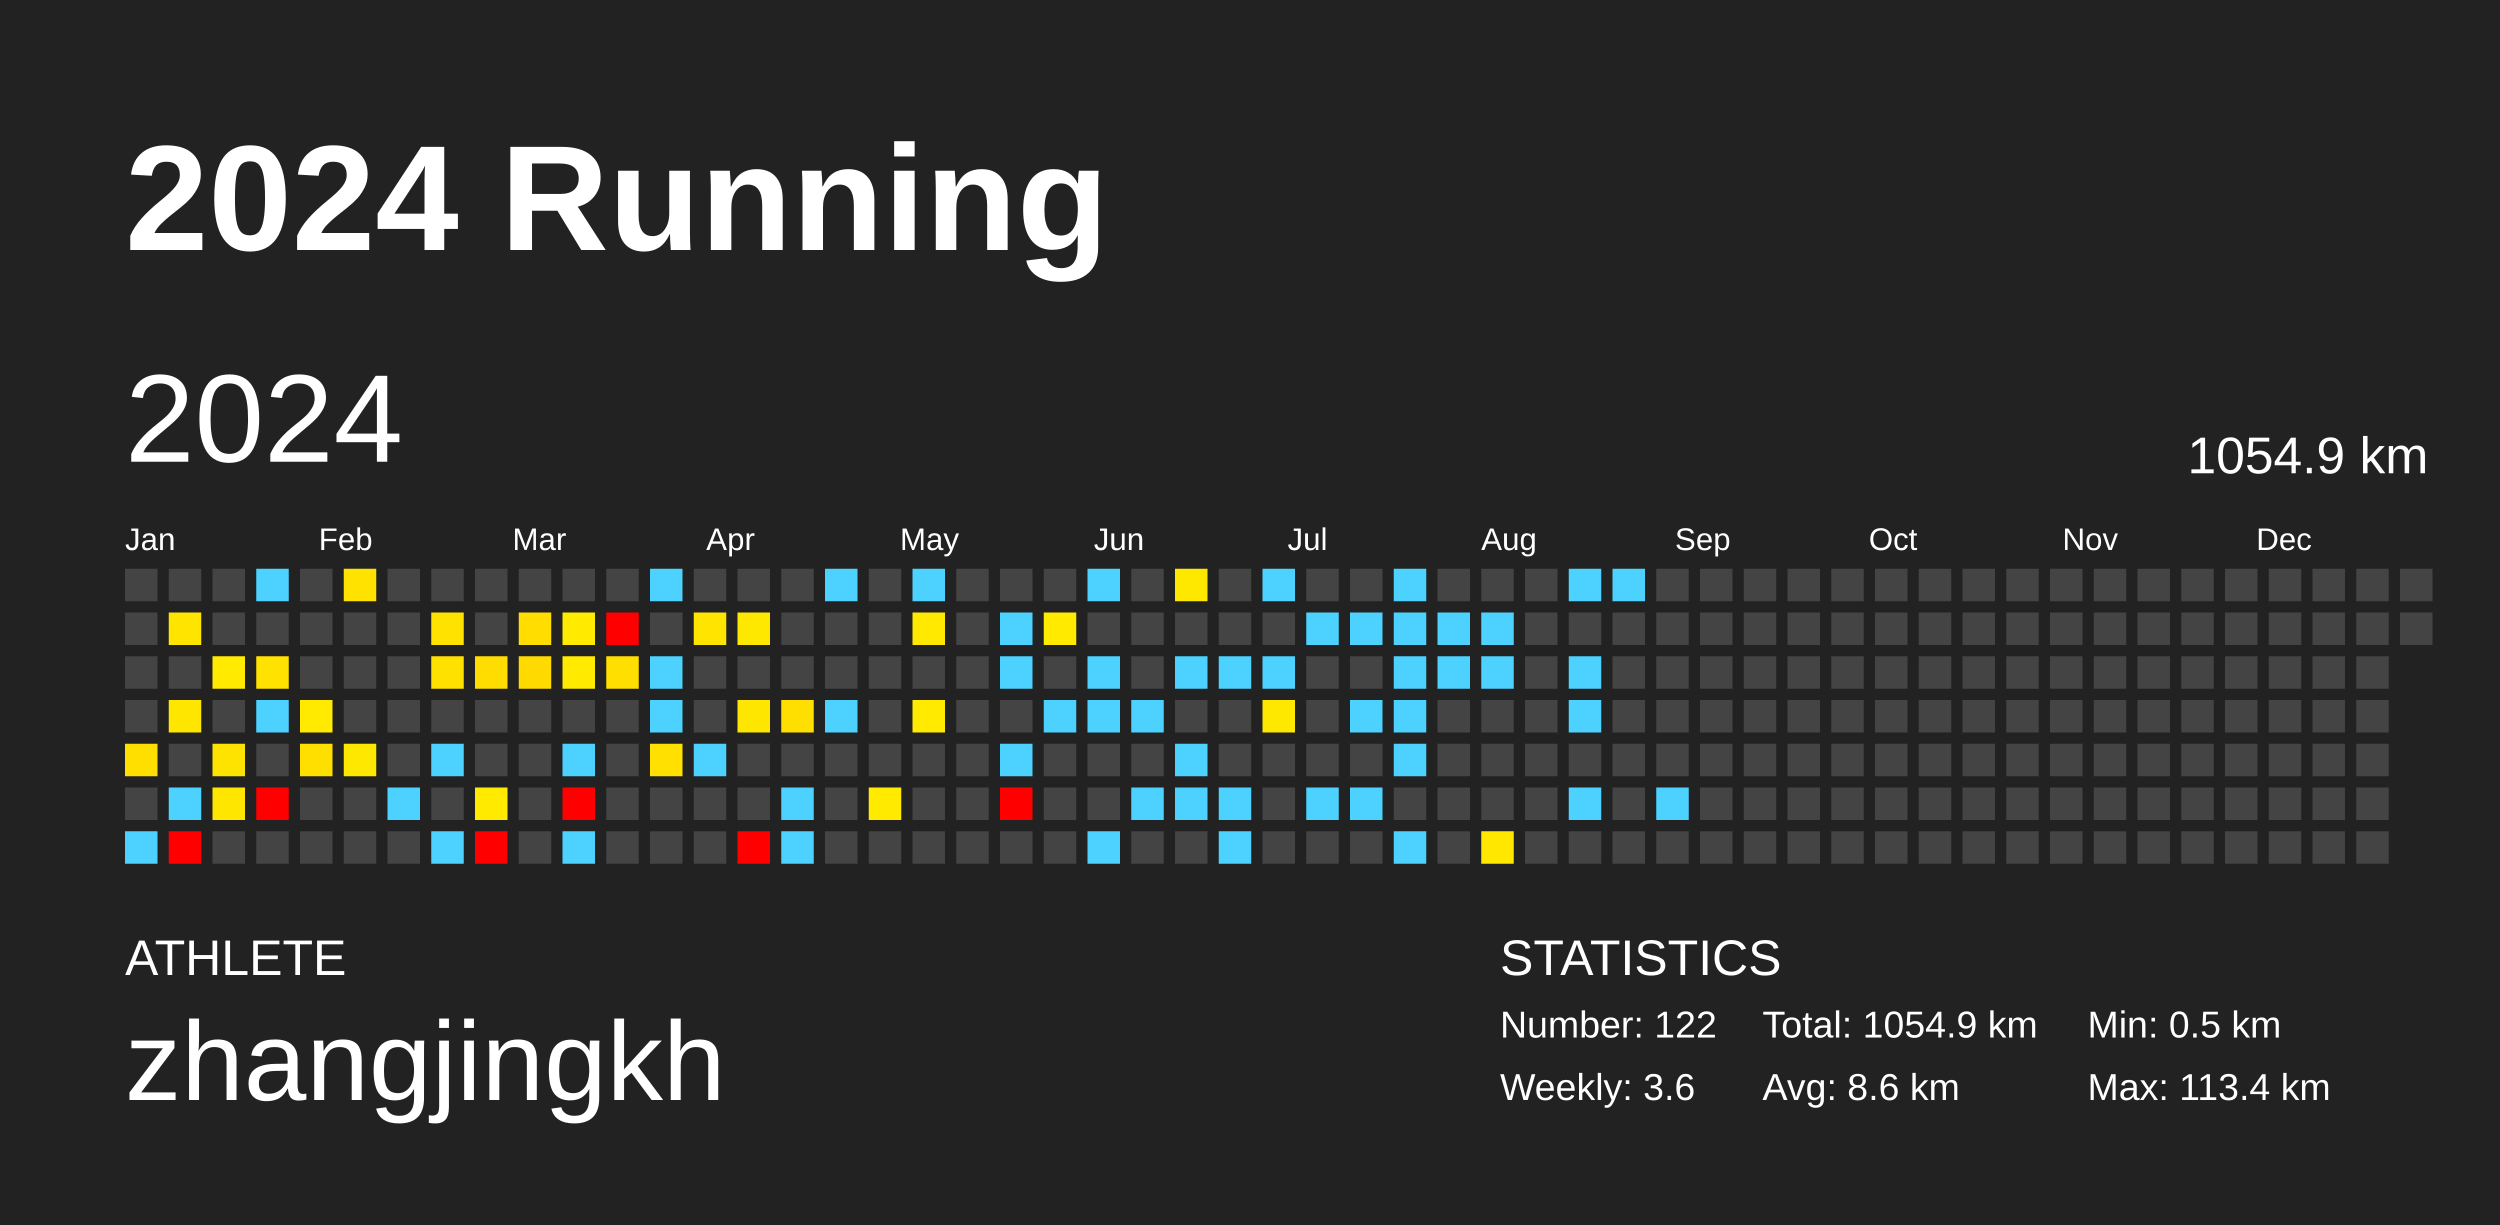
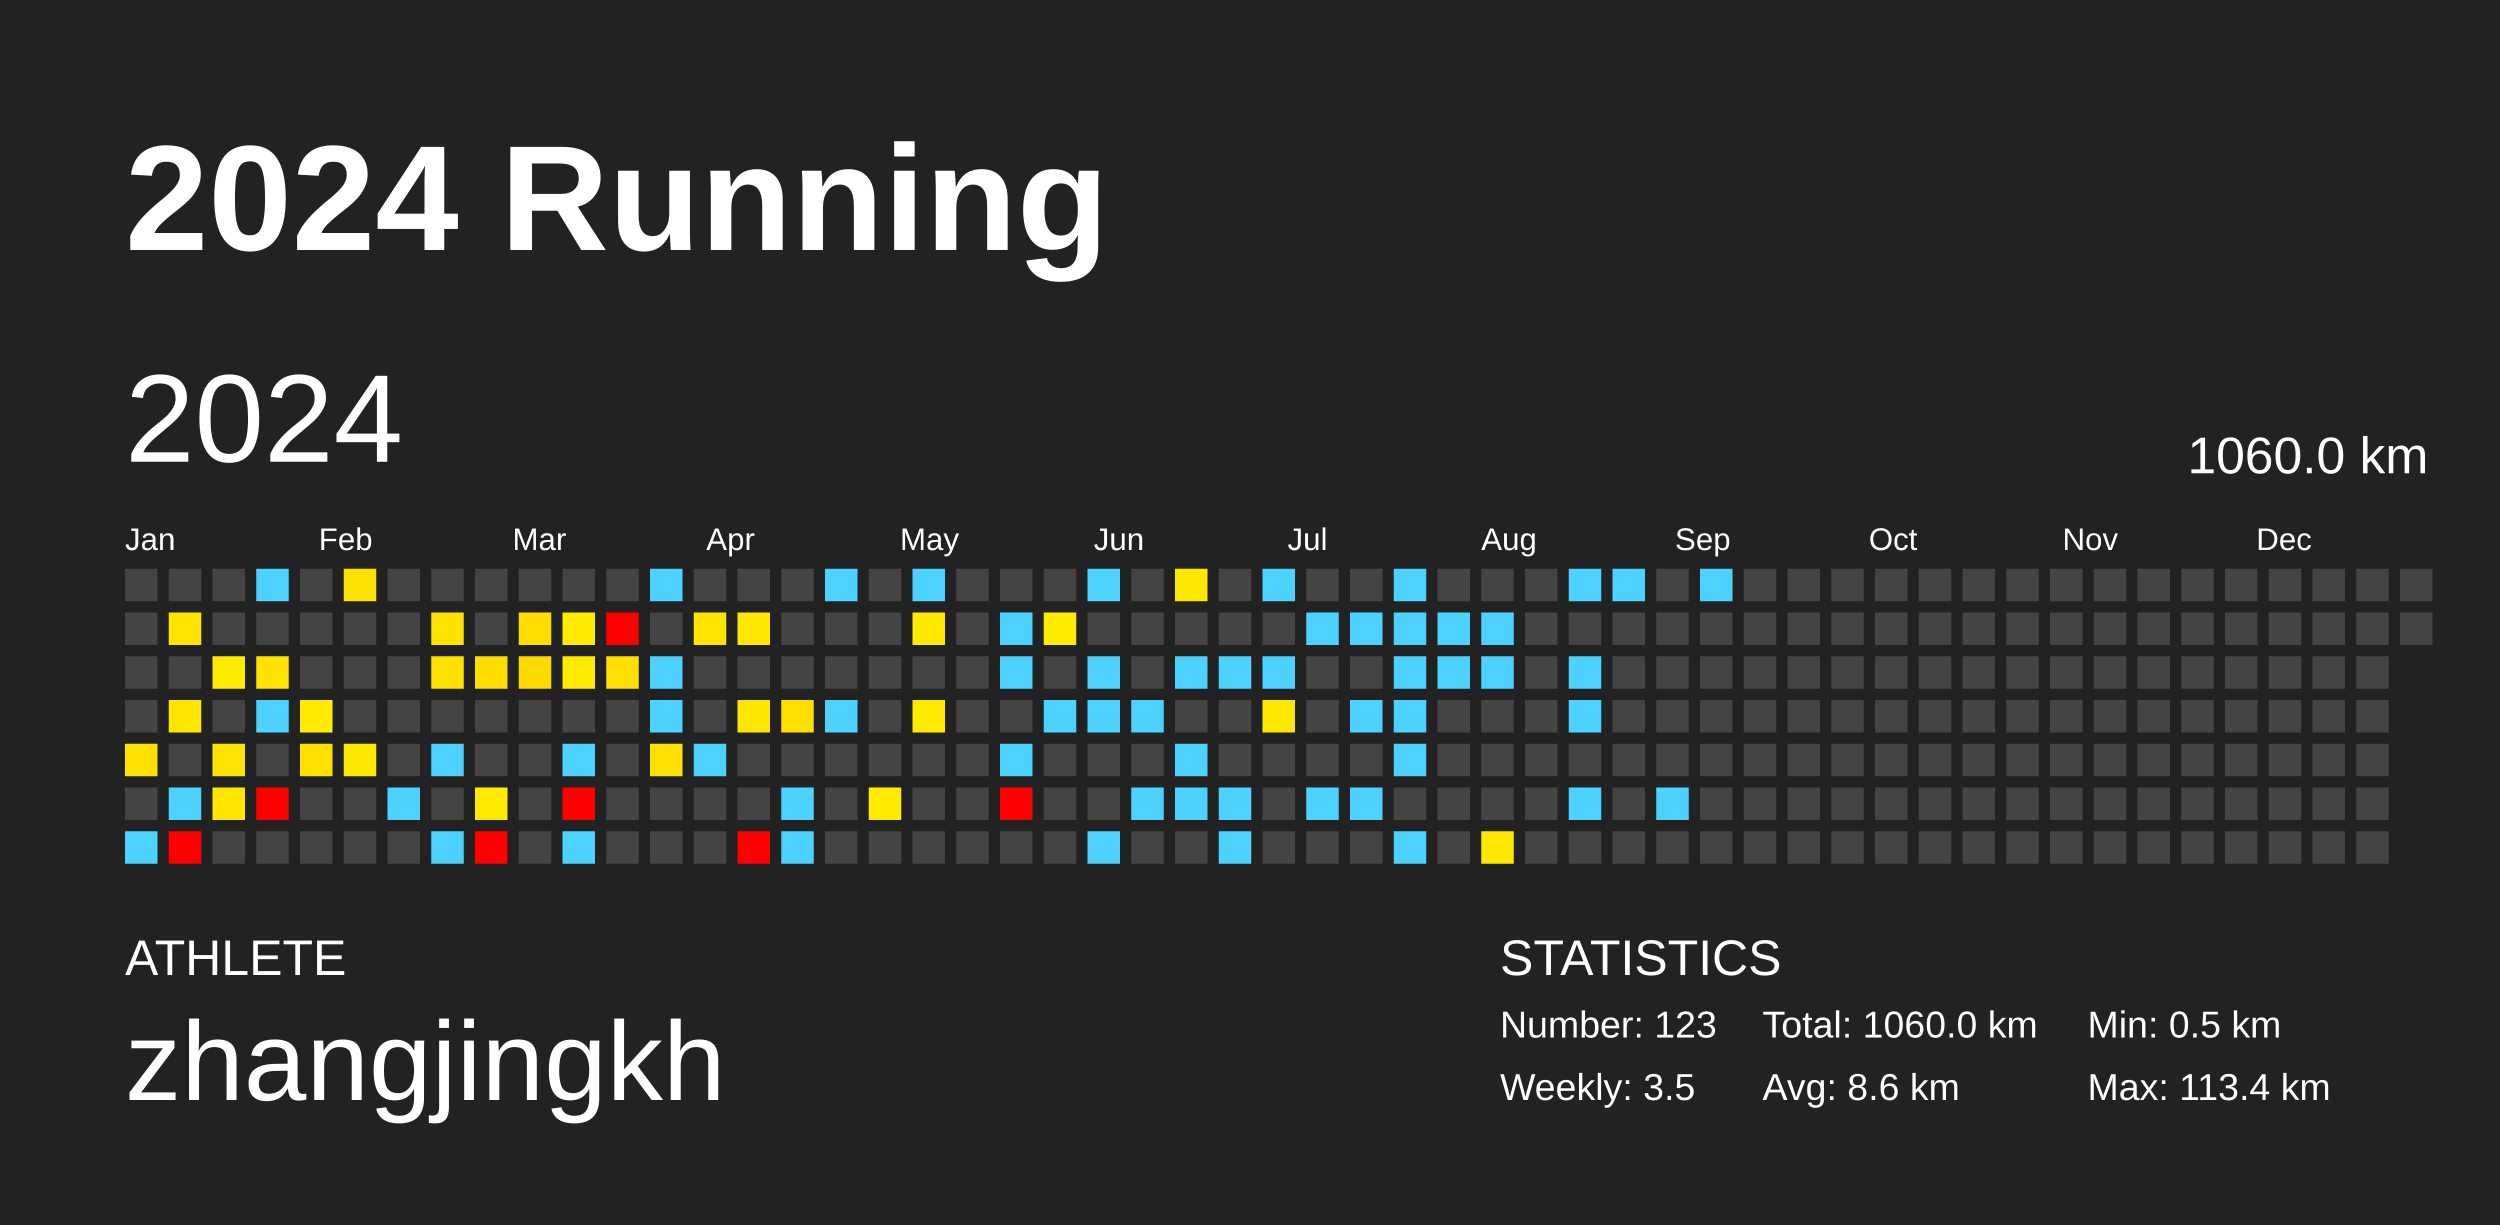
<svg xmlns="http://www.w3.org/2000/svg" baseProfile="full" height="98mm" version="1.1" viewBox="0,0,200,98" width="200mm">
  <defs />
  <rect fill="#222222" height="98" width="200" x="0" y="0" />
  <text fill="#FFFFFF" style="font-size:12px; font-family:Arial; font-weight:bold;" x="10" y="20">2024 Running</text>
  <text fill="#FFFFFF" style="font-size:4px; font-family:Arial" x="10" y="78">ATHLETE</text>
  <text fill="#FFFFFF" style="font-size:9px; font-family:Arial" x="10" y="88">zhangjingkh</text>
  <text fill="#FFFFFF" style="font-size:4px; font-family:Arial" x="120" y="78">STATISTICS</text>
-   <text fill="#FFFFFF" style="font-size:3px; font-family:Arial" x="120" y="83">Number: 122</text>
-   <text fill="#FFFFFF" style="font-size:3px; font-family:Arial" x="120" y="88">Weekly: 3.6</text>
-   <text fill="#FFFFFF" style="font-size:3px; font-family:Arial" x="141" y="83">Total: 1054.9 km</text>
+   <text fill="#FFFFFF" style="font-size:3px; font-family:Arial" x="120" y="83">Number: 123</text>
+   <text fill="#FFFFFF" style="font-size:3px; font-family:Arial" x="120" y="88">Weekly: 3.5</text>
+   <text fill="#FFFFFF" style="font-size:3px; font-family:Arial" x="141" y="83">Total: 1060.0 km</text>
  <text fill="#FFFFFF" style="font-size:3px; font-family:Arial" x="141" y="88">Avg: 8.6 km</text>
  <text fill="#FFFFFF" style="font-size:3px; font-family:Arial" x="167" y="83">Min: 0.5 km</text>
  <text fill="#FFFFFF" style="font-size:3px; font-family:Arial" x="167" y="88">Max: 113.4 km</text>
  <text dominant-baseline="hanging" fill="#FFFFFF" style="font-size:10.0px; font-family:Arial;" x="10" y="30">2024</text>
-   <text dominant-baseline="hanging" fill="#FFFFFF" style="font-size:4.125px; font-family:Arial;" x="175" y="35">1054.9 km</text>
+   <text dominant-baseline="hanging" fill="#FFFFFF" style="font-size:4.125px; font-family:Arial;" x="175" y="35">1060.0 km</text>
  <text fill="#FFFFFF" style="font-size:2.5px; font-family:Arial" x="10.0" y="44">Jan</text>
  <text fill="#FFFFFF" style="font-size:2.5px; font-family:Arial" x="25.5" y="44">Feb</text>
  <text fill="#FFFFFF" style="font-size:2.5px; font-family:Arial" x="41.0" y="44">Mar</text>
  <text fill="#FFFFFF" style="font-size:2.5px; font-family:Arial" x="56.5" y="44">Apr</text>
  <text fill="#FFFFFF" style="font-size:2.5px; font-family:Arial" x="72.0" y="44">May</text>
  <text fill="#FFFFFF" style="font-size:2.5px; font-family:Arial" x="87.5" y="44">Jun</text>
  <text fill="#FFFFFF" style="font-size:2.5px; font-family:Arial" x="103.0" y="44">Jul</text>
  <text fill="#FFFFFF" style="font-size:2.5px; font-family:Arial" x="118.5" y="44">Aug</text>
  <text fill="#FFFFFF" style="font-size:2.5px; font-family:Arial" x="134.0" y="44">Sep</text>
  <text fill="#FFFFFF" style="font-size:2.5px; font-family:Arial" x="149.5" y="44">Oct</text>
  <text fill="#FFFFFF" style="font-size:2.5px; font-family:Arial" x="165.0" y="44">Nov</text>
  <text fill="#FFFFFF" style="font-size:2.5px; font-family:Arial" x="180.5" y="44">Dec</text>
  <rect fill="#444444" height="2.6" width="2.6" x="10.0" y="45.5" />
  <rect fill="#444444" height="2.6" width="2.6" x="10.0" y="49.0" />
  <rect fill="#444444" height="2.6" width="2.6" x="10.0" y="52.5" />
  <rect fill="#444444" height="2.6" width="2.6" x="10.0" y="56.0" />
  <rect fill="#ffdf00" height="2.6" width="2.6" x="10.0" y="59.5" />
  <rect fill="#444444" height="2.6" width="2.6" x="10.0" y="63.0" />
  <rect fill="#4dd2ff" height="2.6" width="2.6" x="10.0" y="66.5" />
  <rect fill="#444444" height="2.6" width="2.6" x="13.5" y="45.5" />
  <rect fill="#ffe400" height="2.6" width="2.6" x="13.5" y="49.0" />
  <rect fill="#444444" height="2.6" width="2.6" x="13.5" y="52.5" />
  <rect fill="#ffe600" height="2.6" width="2.6" x="13.5" y="56.0" />
  <rect fill="#444444" height="2.6" width="2.6" x="13.5" y="59.5" />
  <rect fill="#4dd2ff" height="2.6" width="2.6" x="13.5" y="63.0" />
  <rect fill="red" height="2.6" width="2.6" x="13.5" y="66.5" />
  <rect fill="#444444" height="2.6" width="2.6" x="17.0" y="45.5" />
  <rect fill="#444444" height="2.6" width="2.6" x="17.0" y="49.0" />
  <rect fill="#ffea00" height="2.6" width="2.6" x="17.0" y="52.5" />
  <rect fill="#444444" height="2.6" width="2.6" x="17.0" y="56.0" />
  <rect fill="#ffe300" height="2.6" width="2.6" x="17.0" y="59.5" />
  <rect fill="#ffe600" height="2.6" width="2.6" x="17.0" y="63.0" />
  <rect fill="#444444" height="2.6" width="2.6" x="17.0" y="66.5" />
  <rect fill="#4dd2ff" height="2.6" width="2.6" x="20.5" y="45.5" />
  <rect fill="#444444" height="2.6" width="2.6" x="20.5" y="49.0" />
  <rect fill="#ffe200" height="2.6" width="2.6" x="20.5" y="52.5" />
  <rect fill="#4dd2ff" height="2.6" width="2.6" x="20.5" y="56.0" />
  <rect fill="#444444" height="2.6" width="2.6" x="20.5" y="59.5" />
  <rect fill="red" height="2.6" width="2.6" x="20.5" y="63.0" />
  <rect fill="#444444" height="2.6" width="2.6" x="20.5" y="66.5" />
  <rect fill="#444444" height="2.6" width="2.6" x="24.0" y="45.5" />
  <rect fill="#444444" height="2.6" width="2.6" x="24.0" y="49.0" />
  <rect fill="#444444" height="2.6" width="2.6" x="24.0" y="52.5" />
  <rect fill="#ffea00" height="2.6" width="2.6" x="24.0" y="56.0" />
  <rect fill="#ffdf00" height="2.6" width="2.6" x="24.0" y="59.5" />
  <rect fill="#444444" height="2.6" width="2.6" x="24.0" y="63.0" />
  <rect fill="#444444" height="2.6" width="2.6" x="24.0" y="66.5" />
  <rect fill="#ffe200" height="2.6" width="2.6" x="27.5" y="45.5" />
  <rect fill="#444444" height="2.6" width="2.6" x="27.5" y="49.0" />
  <rect fill="#444444" height="2.6" width="2.6" x="27.5" y="52.5" />
  <rect fill="#444444" height="2.6" width="2.6" x="27.5" y="56.0" />
  <rect fill="#ffe800" height="2.6" width="2.6" x="27.5" y="59.5" />
  <rect fill="#444444" height="2.6" width="2.6" x="27.5" y="63.0" />
  <rect fill="#444444" height="2.6" width="2.6" x="27.5" y="66.5" />
  <rect fill="#444444" height="2.6" width="2.6" x="31.0" y="45.5" />
  <rect fill="#444444" height="2.6" width="2.6" x="31.0" y="49.0" />
  <rect fill="#444444" height="2.6" width="2.6" x="31.0" y="52.5" />
  <rect fill="#444444" height="2.6" width="2.6" x="31.0" y="56.0" />
  <rect fill="#444444" height="2.6" width="2.6" x="31.0" y="59.5" />
  <rect fill="#4dd2ff" height="2.6" width="2.6" x="31.0" y="63.0" />
  <rect fill="#444444" height="2.6" width="2.6" x="31.0" y="66.5" />
  <rect fill="#444444" height="2.6" width="2.6" x="34.5" y="45.5" />
  <rect fill="#ffe200" height="2.6" width="2.6" x="34.5" y="49.0" />
  <rect fill="#ffe100" height="2.6" width="2.6" x="34.5" y="52.5" />
  <rect fill="#444444" height="2.6" width="2.6" x="34.5" y="56.0" />
  <rect fill="#4dd2ff" height="2.6" width="2.6" x="34.5" y="59.5" />
  <rect fill="#444444" height="2.6" width="2.6" x="34.5" y="63.0" />
  <rect fill="#4dd2ff" height="2.6" width="2.6" x="34.5" y="66.5" />
  <rect fill="#444444" height="2.6" width="2.6" x="38.0" y="45.5" />
  <rect fill="#444444" height="2.6" width="2.6" x="38.0" y="49.0" />
  <rect fill="#ffdd00" height="2.6" width="2.6" x="38.0" y="52.5" />
  <rect fill="#444444" height="2.6" width="2.6" x="38.0" y="56.0" />
  <rect fill="#444444" height="2.6" width="2.6" x="38.0" y="59.5" />
  <rect fill="#ffea00" height="2.6" width="2.6" x="38.0" y="63.0" />
  <rect fill="red" height="2.6" width="2.6" x="38.0" y="66.5" />
  <rect fill="#444444" height="2.6" width="2.6" x="41.5" y="45.5" />
  <rect fill="#ffdd00" height="2.6" width="2.6" x="41.5" y="49.0" />
  <rect fill="#ffda00" height="2.6" width="2.6" x="41.5" y="52.5" />
  <rect fill="#444444" height="2.6" width="2.6" x="41.5" y="56.0" />
  <rect fill="#444444" height="2.6" width="2.6" x="41.5" y="59.5" />
  <rect fill="#444444" height="2.6" width="2.6" x="41.5" y="63.0" />
  <rect fill="#444444" height="2.6" width="2.6" x="41.5" y="66.5" />
  <rect fill="#444444" height="2.6" width="2.6" x="45.0" y="45.5" />
  <rect fill="#ffea00" height="2.6" width="2.6" x="45.0" y="49.0" />
  <rect fill="#ffea00" height="2.6" width="2.6" x="45.0" y="52.5" />
  <rect fill="#444444" height="2.6" width="2.6" x="45.0" y="56.0" />
  <rect fill="#4dd2ff" height="2.6" width="2.6" x="45.0" y="59.5" />
  <rect fill="red" height="2.6" width="2.6" x="45.0" y="63.0" />
  <rect fill="#4dd2ff" height="2.6" width="2.6" x="45.0" y="66.5" />
  <rect fill="#444444" height="2.6" width="2.6" x="48.5" y="45.5" />
  <rect fill="red" height="2.6" width="2.6" x="48.5" y="49.0" />
  <rect fill="#ffdf00" height="2.6" width="2.6" x="48.5" y="52.5" />
  <rect fill="#444444" height="2.6" width="2.6" x="48.5" y="56.0" />
  <rect fill="#444444" height="2.6" width="2.6" x="48.5" y="59.5" />
  <rect fill="#444444" height="2.6" width="2.6" x="48.5" y="63.0" />
  <rect fill="#444444" height="2.6" width="2.6" x="48.5" y="66.5" />
  <rect fill="#4dd2ff" height="2.6" width="2.6" x="52.0" y="45.5" />
  <rect fill="#444444" height="2.6" width="2.6" x="52.0" y="49.0" />
  <rect fill="#4dd2ff" height="2.6" width="2.6" x="52.0" y="52.5" />
  <rect fill="#4dd2ff" height="2.6" width="2.6" x="52.0" y="56.0" />
  <rect fill="#ffe000" height="2.6" width="2.6" x="52.0" y="59.5" />
  <rect fill="#444444" height="2.6" width="2.6" x="52.0" y="63.0" />
  <rect fill="#444444" height="2.6" width="2.6" x="52.0" y="66.5" />
  <rect fill="#444444" height="2.6" width="2.6" x="55.5" y="45.5" />
  <rect fill="#ffe400" height="2.6" width="2.6" x="55.5" y="49.0" />
  <rect fill="#444444" height="2.6" width="2.6" x="55.5" y="52.5" />
  <rect fill="#444444" height="2.6" width="2.6" x="55.5" y="56.0" />
  <rect fill="#4dd2ff" height="2.6" width="2.6" x="55.5" y="59.5" />
  <rect fill="#444444" height="2.6" width="2.6" x="55.5" y="63.0" />
  <rect fill="#444444" height="2.6" width="2.6" x="55.5" y="66.5" />
  <rect fill="#444444" height="2.6" width="2.6" x="59.0" y="45.5" />
  <rect fill="#ffe800" height="2.6" width="2.6" x="59.0" y="49.0" />
  <rect fill="#444444" height="2.6" width="2.6" x="59.0" y="52.5" />
  <rect fill="#ffe600" height="2.6" width="2.6" x="59.0" y="56.0" />
  <rect fill="#444444" height="2.6" width="2.6" x="59.0" y="59.5" />
  <rect fill="#444444" height="2.6" width="2.6" x="59.0" y="63.0" />
  <rect fill="red" height="2.6" width="2.6" x="59.0" y="66.5" />
  <rect fill="#444444" height="2.6" width="2.6" x="62.5" y="45.5" />
  <rect fill="#444444" height="2.6" width="2.6" x="62.5" y="49.0" />
  <rect fill="#444444" height="2.6" width="2.6" x="62.5" y="52.5" />
  <rect fill="#ffdf00" height="2.6" width="2.6" x="62.5" y="56.0" />
  <rect fill="#444444" height="2.6" width="2.6" x="62.5" y="59.5" />
  <rect fill="#4dd2ff" height="2.6" width="2.6" x="62.5" y="63.0" />
  <rect fill="#4dd2ff" height="2.6" width="2.6" x="62.5" y="66.5" />
  <rect fill="#4dd2ff" height="2.6" width="2.6" x="66.0" y="45.5" />
  <rect fill="#444444" height="2.6" width="2.6" x="66.0" y="49.0" />
  <rect fill="#444444" height="2.6" width="2.6" x="66.0" y="52.5" />
  <rect fill="#4dd2ff" height="2.6" width="2.6" x="66.0" y="56.0" />
  <rect fill="#444444" height="2.6" width="2.6" x="66.0" y="59.5" />
  <rect fill="#444444" height="2.6" width="2.6" x="66.0" y="63.0" />
  <rect fill="#444444" height="2.6" width="2.6" x="66.0" y="66.5" />
  <rect fill="#444444" height="2.6" width="2.6" x="69.5" y="45.5" />
  <rect fill="#444444" height="2.6" width="2.6" x="69.5" y="49.0" />
  <rect fill="#444444" height="2.6" width="2.6" x="69.5" y="52.5" />
  <rect fill="#444444" height="2.6" width="2.6" x="69.5" y="56.0" />
  <rect fill="#444444" height="2.6" width="2.6" x="69.5" y="59.5" />
  <rect fill="#ffea00" height="2.6" width="2.6" x="69.5" y="63.0" />
  <rect fill="#444444" height="2.6" width="2.6" x="69.5" y="66.5" />
  <rect fill="#4dd2ff" height="2.6" width="2.6" x="73.0" y="45.5" />
  <rect fill="#ffe900" height="2.6" width="2.6" x="73.0" y="49.0" />
  <rect fill="#444444" height="2.6" width="2.6" x="73.0" y="52.5" />
  <rect fill="#ffea00" height="2.6" width="2.6" x="73.0" y="56.0" />
  <rect fill="#444444" height="2.6" width="2.6" x="73.0" y="59.5" />
  <rect fill="#444444" height="2.6" width="2.6" x="73.0" y="63.0" />
  <rect fill="#444444" height="2.6" width="2.6" x="73.0" y="66.5" />
  <rect fill="#444444" height="2.6" width="2.6" x="76.5" y="45.5" />
  <rect fill="#444444" height="2.6" width="2.6" x="76.5" y="49.0" />
  <rect fill="#444444" height="2.6" width="2.6" x="76.5" y="52.5" />
  <rect fill="#444444" height="2.6" width="2.6" x="76.5" y="56.0" />
  <rect fill="#444444" height="2.6" width="2.6" x="76.5" y="59.5" />
  <rect fill="#444444" height="2.6" width="2.6" x="76.5" y="63.0" />
  <rect fill="#444444" height="2.6" width="2.6" x="76.5" y="66.5" />
  <rect fill="#444444" height="2.6" width="2.6" x="80.0" y="45.5" />
  <rect fill="#4dd2ff" height="2.6" width="2.6" x="80.0" y="49.0" />
  <rect fill="#4dd2ff" height="2.6" width="2.6" x="80.0" y="52.5" />
  <rect fill="#444444" height="2.6" width="2.6" x="80.0" y="56.0" />
  <rect fill="#4dd2ff" height="2.6" width="2.6" x="80.0" y="59.5" />
  <rect fill="red" height="2.6" width="2.6" x="80.0" y="63.0" />
  <rect fill="#444444" height="2.6" width="2.6" x="80.0" y="66.5" />
  <rect fill="#444444" height="2.6" width="2.6" x="83.5" y="45.5" />
  <rect fill="#ffea00" height="2.6" width="2.6" x="83.5" y="49.0" />
  <rect fill="#444444" height="2.6" width="2.6" x="83.5" y="52.5" />
  <rect fill="#4dd2ff" height="2.6" width="2.6" x="83.5" y="56.0" />
  <rect fill="#444444" height="2.6" width="2.6" x="83.5" y="59.5" />
  <rect fill="#444444" height="2.6" width="2.6" x="83.5" y="63.0" />
  <rect fill="#444444" height="2.6" width="2.6" x="83.5" y="66.5" />
  <rect fill="#4dd2ff" height="2.6" width="2.6" x="87.0" y="45.5" />
  <rect fill="#444444" height="2.6" width="2.6" x="87.0" y="49.0" />
  <rect fill="#4dd2ff" height="2.6" width="2.6" x="87.0" y="52.5" />
  <rect fill="#4dd2ff" height="2.6" width="2.6" x="87.0" y="56.0" />
  <rect fill="#444444" height="2.6" width="2.6" x="87.0" y="59.5" />
  <rect fill="#444444" height="2.6" width="2.6" x="87.0" y="63.0" />
  <rect fill="#4dd2ff" height="2.6" width="2.6" x="87.0" y="66.5" />
  <rect fill="#444444" height="2.6" width="2.6" x="90.5" y="45.5" />
  <rect fill="#444444" height="2.6" width="2.6" x="90.5" y="49.0" />
  <rect fill="#444444" height="2.6" width="2.6" x="90.5" y="52.5" />
  <rect fill="#4dd2ff" height="2.6" width="2.6" x="90.5" y="56.0" />
  <rect fill="#444444" height="2.6" width="2.6" x="90.5" y="59.5" />
  <rect fill="#4dd2ff" height="2.6" width="2.6" x="90.5" y="63.0" />
  <rect fill="#444444" height="2.6" width="2.6" x="90.5" y="66.5" />
  <rect fill="#ffe800" height="2.6" width="2.6" x="94.0" y="45.5" />
  <rect fill="#444444" height="2.6" width="2.6" x="94.0" y="49.0" />
  <rect fill="#4dd2ff" height="2.6" width="2.6" x="94.0" y="52.5" />
  <rect fill="#444444" height="2.6" width="2.6" x="94.0" y="56.0" />
  <rect fill="#4dd2ff" height="2.6" width="2.6" x="94.0" y="59.5" />
  <rect fill="#4dd2ff" height="2.6" width="2.6" x="94.0" y="63.0" />
  <rect fill="#444444" height="2.6" width="2.6" x="94.0" y="66.5" />
  <rect fill="#444444" height="2.6" width="2.6" x="97.5" y="45.5" />
  <rect fill="#444444" height="2.6" width="2.6" x="97.5" y="49.0" />
  <rect fill="#4dd2ff" height="2.6" width="2.6" x="97.5" y="52.5" />
  <rect fill="#444444" height="2.6" width="2.6" x="97.5" y="56.0" />
  <rect fill="#444444" height="2.6" width="2.6" x="97.5" y="59.5" />
  <rect fill="#4dd2ff" height="2.6" width="2.6" x="97.5" y="63.0" />
  <rect fill="#4dd2ff" height="2.6" width="2.6" x="97.5" y="66.5" />
  <rect fill="#4dd2ff" height="2.6" width="2.6" x="101.0" y="45.5" />
  <rect fill="#444444" height="2.6" width="2.6" x="101.0" y="49.0" />
  <rect fill="#4dd2ff" height="2.6" width="2.6" x="101.0" y="52.5" />
  <rect fill="#ffe800" height="2.6" width="2.6" x="101.0" y="56.0" />
  <rect fill="#444444" height="2.6" width="2.6" x="101.0" y="59.5" />
  <rect fill="#444444" height="2.6" width="2.6" x="101.0" y="63.0" />
  <rect fill="#444444" height="2.6" width="2.6" x="101.0" y="66.5" />
  <rect fill="#444444" height="2.6" width="2.6" x="104.5" y="45.5" />
  <rect fill="#4dd2ff" height="2.6" width="2.6" x="104.5" y="49.0" />
  <rect fill="#444444" height="2.6" width="2.6" x="104.5" y="52.5" />
  <rect fill="#444444" height="2.6" width="2.6" x="104.5" y="56.0" />
  <rect fill="#444444" height="2.6" width="2.6" x="104.5" y="59.5" />
  <rect fill="#4dd2ff" height="2.6" width="2.6" x="104.5" y="63.0" />
  <rect fill="#444444" height="2.6" width="2.6" x="104.5" y="66.5" />
  <rect fill="#444444" height="2.6" width="2.6" x="108.0" y="45.5" />
  <rect fill="#4dd2ff" height="2.6" width="2.6" x="108.0" y="49.0" />
  <rect fill="#444444" height="2.6" width="2.6" x="108.0" y="52.5" />
  <rect fill="#4dd2ff" height="2.6" width="2.6" x="108.0" y="56.0" />
  <rect fill="#444444" height="2.6" width="2.6" x="108.0" y="59.5" />
  <rect fill="#4dd2ff" height="2.6" width="2.6" x="108.0" y="63.0" />
  <rect fill="#444444" height="2.6" width="2.6" x="108.0" y="66.5" />
  <rect fill="#4dd2ff" height="2.6" width="2.6" x="111.5" y="45.5" />
  <rect fill="#4dd2ff" height="2.6" width="2.6" x="111.5" y="49.0" />
  <rect fill="#4dd2ff" height="2.6" width="2.6" x="111.5" y="52.5" />
  <rect fill="#4dd2ff" height="2.6" width="2.6" x="111.5" y="56.0" />
  <rect fill="#4dd2ff" height="2.6" width="2.6" x="111.5" y="59.5" />
  <rect fill="#444444" height="2.6" width="2.6" x="111.5" y="63.0" />
  <rect fill="#4dd2ff" height="2.6" width="2.6" x="111.5" y="66.5" />
  <rect fill="#444444" height="2.6" width="2.6" x="115.0" y="45.5" />
  <rect fill="#4dd2ff" height="2.6" width="2.6" x="115.0" y="49.0" />
  <rect fill="#4dd2ff" height="2.6" width="2.6" x="115.0" y="52.5" />
  <rect fill="#444444" height="2.6" width="2.6" x="115.0" y="56.0" />
  <rect fill="#444444" height="2.6" width="2.6" x="115.0" y="59.5" />
  <rect fill="#444444" height="2.6" width="2.6" x="115.0" y="63.0" />
  <rect fill="#444444" height="2.6" width="2.6" x="115.0" y="66.5" />
  <rect fill="#444444" height="2.6" width="2.6" x="118.5" y="45.5" />
  <rect fill="#4dd2ff" height="2.6" width="2.6" x="118.5" y="49.0" />
  <rect fill="#4dd2ff" height="2.6" width="2.6" x="118.5" y="52.5" />
  <rect fill="#444444" height="2.6" width="2.6" x="118.5" y="56.0" />
  <rect fill="#444444" height="2.6" width="2.6" x="118.5" y="59.5" />
  <rect fill="#444444" height="2.6" width="2.6" x="118.5" y="63.0" />
  <rect fill="#ffe700" height="2.6" width="2.6" x="118.5" y="66.5" />
  <rect fill="#444444" height="2.6" width="2.6" x="122.0" y="45.5" />
  <rect fill="#444444" height="2.6" width="2.6" x="122.0" y="49.0" />
  <rect fill="#444444" height="2.6" width="2.6" x="122.0" y="52.5" />
  <rect fill="#444444" height="2.6" width="2.6" x="122.0" y="56.0" />
  <rect fill="#444444" height="2.6" width="2.6" x="122.0" y="59.5" />
  <rect fill="#444444" height="2.6" width="2.6" x="122.0" y="63.0" />
  <rect fill="#444444" height="2.6" width="2.6" x="122.0" y="66.5" />
  <rect fill="#4dd2ff" height="2.6" width="2.6" x="125.5" y="45.5" />
  <rect fill="#444444" height="2.6" width="2.6" x="125.5" y="49.0" />
  <rect fill="#4dd2ff" height="2.6" width="2.6" x="125.5" y="52.5" />
  <rect fill="#4dd2ff" height="2.6" width="2.6" x="125.5" y="56.0" />
  <rect fill="#444444" height="2.6" width="2.6" x="125.5" y="59.5" />
  <rect fill="#4dd2ff" height="2.6" width="2.6" x="125.5" y="63.0" />
  <rect fill="#444444" height="2.6" width="2.6" x="125.5" y="66.5" />
  <rect fill="#4dd2ff" height="2.6" width="2.6" x="129.0" y="45.5" />
  <rect fill="#444444" height="2.6" width="2.6" x="129.0" y="49.0" />
  <rect fill="#444444" height="2.6" width="2.6" x="129.0" y="52.5" />
  <rect fill="#444444" height="2.6" width="2.6" x="129.0" y="56.0" />
  <rect fill="#444444" height="2.6" width="2.6" x="129.0" y="59.5" />
  <rect fill="#444444" height="2.6" width="2.6" x="129.0" y="63.0" />
  <rect fill="#444444" height="2.6" width="2.6" x="129.0" y="66.5" />
  <rect fill="#444444" height="2.6" width="2.6" x="132.5" y="45.5" />
  <rect fill="#444444" height="2.6" width="2.6" x="132.5" y="49.0" />
  <rect fill="#444444" height="2.6" width="2.6" x="132.5" y="52.5" />
  <rect fill="#444444" height="2.6" width="2.6" x="132.5" y="56.0" />
  <rect fill="#444444" height="2.6" width="2.6" x="132.5" y="59.5" />
  <rect fill="#4dd2ff" height="2.6" width="2.6" x="132.5" y="63.0" />
  <rect fill="#444444" height="2.6" width="2.6" x="132.5" y="66.5" />
-   <rect fill="#444444" height="2.6" width="2.6" x="136.0" y="45.5" />
+   <rect fill="#4dd2ff" height="2.6" width="2.6" x="136.0" y="45.5" />
  <rect fill="#444444" height="2.6" width="2.6" x="136.0" y="49.0" />
  <rect fill="#444444" height="2.6" width="2.6" x="136.0" y="52.5" />
  <rect fill="#444444" height="2.6" width="2.6" x="136.0" y="56.0" />
  <rect fill="#444444" height="2.6" width="2.6" x="136.0" y="59.5" />
  <rect fill="#444444" height="2.6" width="2.6" x="136.0" y="63.0" />
  <rect fill="#444444" height="2.6" width="2.6" x="136.0" y="66.5" />
  <rect fill="#444444" height="2.6" width="2.6" x="139.5" y="45.5" />
  <rect fill="#444444" height="2.6" width="2.6" x="139.5" y="49.0" />
  <rect fill="#444444" height="2.6" width="2.6" x="139.5" y="52.5" />
  <rect fill="#444444" height="2.6" width="2.6" x="139.5" y="56.0" />
  <rect fill="#444444" height="2.6" width="2.6" x="139.5" y="59.5" />
  <rect fill="#444444" height="2.6" width="2.6" x="139.5" y="63.0" />
  <rect fill="#444444" height="2.6" width="2.6" x="139.5" y="66.5" />
  <rect fill="#444444" height="2.6" width="2.6" x="143.0" y="45.5" />
  <rect fill="#444444" height="2.6" width="2.6" x="143.0" y="49.0" />
  <rect fill="#444444" height="2.6" width="2.6" x="143.0" y="52.5" />
  <rect fill="#444444" height="2.6" width="2.6" x="143.0" y="56.0" />
  <rect fill="#444444" height="2.6" width="2.6" x="143.0" y="59.5" />
  <rect fill="#444444" height="2.6" width="2.6" x="143.0" y="63.0" />
  <rect fill="#444444" height="2.6" width="2.6" x="143.0" y="66.5" />
  <rect fill="#444444" height="2.6" width="2.6" x="146.5" y="45.5" />
  <rect fill="#444444" height="2.6" width="2.6" x="146.5" y="49.0" />
  <rect fill="#444444" height="2.6" width="2.6" x="146.5" y="52.5" />
  <rect fill="#444444" height="2.6" width="2.6" x="146.5" y="56.0" />
  <rect fill="#444444" height="2.6" width="2.6" x="146.5" y="59.5" />
  <rect fill="#444444" height="2.6" width="2.6" x="146.5" y="63.0" />
  <rect fill="#444444" height="2.6" width="2.6" x="146.5" y="66.5" />
  <rect fill="#444444" height="2.6" width="2.6" x="150.0" y="45.5" />
  <rect fill="#444444" height="2.6" width="2.6" x="150.0" y="49.0" />
  <rect fill="#444444" height="2.6" width="2.6" x="150.0" y="52.5" />
  <rect fill="#444444" height="2.6" width="2.6" x="150.0" y="56.0" />
  <rect fill="#444444" height="2.6" width="2.6" x="150.0" y="59.5" />
  <rect fill="#444444" height="2.6" width="2.6" x="150.0" y="63.0" />
  <rect fill="#444444" height="2.6" width="2.6" x="150.0" y="66.5" />
  <rect fill="#444444" height="2.6" width="2.6" x="153.5" y="45.5" />
  <rect fill="#444444" height="2.6" width="2.6" x="153.5" y="49.0" />
  <rect fill="#444444" height="2.6" width="2.6" x="153.5" y="52.5" />
  <rect fill="#444444" height="2.6" width="2.6" x="153.5" y="56.0" />
  <rect fill="#444444" height="2.6" width="2.6" x="153.5" y="59.5" />
  <rect fill="#444444" height="2.6" width="2.6" x="153.5" y="63.0" />
  <rect fill="#444444" height="2.6" width="2.6" x="153.5" y="66.5" />
  <rect fill="#444444" height="2.6" width="2.6" x="157.0" y="45.5" />
  <rect fill="#444444" height="2.6" width="2.6" x="157.0" y="49.0" />
  <rect fill="#444444" height="2.6" width="2.6" x="157.0" y="52.5" />
  <rect fill="#444444" height="2.6" width="2.6" x="157.0" y="56.0" />
  <rect fill="#444444" height="2.6" width="2.6" x="157.0" y="59.5" />
  <rect fill="#444444" height="2.6" width="2.6" x="157.0" y="63.0" />
  <rect fill="#444444" height="2.6" width="2.6" x="157.0" y="66.5" />
  <rect fill="#444444" height="2.6" width="2.6" x="160.5" y="45.5" />
  <rect fill="#444444" height="2.6" width="2.6" x="160.5" y="49.0" />
  <rect fill="#444444" height="2.6" width="2.6" x="160.5" y="52.5" />
  <rect fill="#444444" height="2.6" width="2.6" x="160.5" y="56.0" />
  <rect fill="#444444" height="2.6" width="2.6" x="160.5" y="59.5" />
  <rect fill="#444444" height="2.6" width="2.6" x="160.5" y="63.0" />
  <rect fill="#444444" height="2.6" width="2.6" x="160.5" y="66.5" />
  <rect fill="#444444" height="2.6" width="2.6" x="164.0" y="45.5" />
  <rect fill="#444444" height="2.6" width="2.6" x="164.0" y="49.0" />
  <rect fill="#444444" height="2.6" width="2.6" x="164.0" y="52.5" />
  <rect fill="#444444" height="2.6" width="2.6" x="164.0" y="56.0" />
  <rect fill="#444444" height="2.6" width="2.6" x="164.0" y="59.5" />
  <rect fill="#444444" height="2.6" width="2.6" x="164.0" y="63.0" />
  <rect fill="#444444" height="2.6" width="2.6" x="164.0" y="66.5" />
  <rect fill="#444444" height="2.6" width="2.6" x="167.5" y="45.5" />
  <rect fill="#444444" height="2.6" width="2.6" x="167.5" y="49.0" />
  <rect fill="#444444" height="2.6" width="2.6" x="167.5" y="52.5" />
  <rect fill="#444444" height="2.6" width="2.6" x="167.5" y="56.0" />
  <rect fill="#444444" height="2.6" width="2.6" x="167.5" y="59.5" />
  <rect fill="#444444" height="2.6" width="2.6" x="167.5" y="63.0" />
  <rect fill="#444444" height="2.6" width="2.6" x="167.5" y="66.5" />
  <rect fill="#444444" height="2.6" width="2.6" x="171.0" y="45.5" />
  <rect fill="#444444" height="2.6" width="2.6" x="171.0" y="49.0" />
  <rect fill="#444444" height="2.6" width="2.6" x="171.0" y="52.5" />
  <rect fill="#444444" height="2.6" width="2.6" x="171.0" y="56.0" />
  <rect fill="#444444" height="2.6" width="2.6" x="171.0" y="59.5" />
  <rect fill="#444444" height="2.6" width="2.6" x="171.0" y="63.0" />
  <rect fill="#444444" height="2.6" width="2.6" x="171.0" y="66.5" />
  <rect fill="#444444" height="2.6" width="2.6" x="174.5" y="45.5" />
  <rect fill="#444444" height="2.6" width="2.6" x="174.5" y="49.0" />
  <rect fill="#444444" height="2.6" width="2.6" x="174.5" y="52.5" />
  <rect fill="#444444" height="2.6" width="2.6" x="174.5" y="56.0" />
  <rect fill="#444444" height="2.6" width="2.6" x="174.5" y="59.5" />
  <rect fill="#444444" height="2.6" width="2.6" x="174.5" y="63.0" />
  <rect fill="#444444" height="2.6" width="2.6" x="174.5" y="66.5" />
  <rect fill="#444444" height="2.6" width="2.6" x="178.0" y="45.5" />
  <rect fill="#444444" height="2.6" width="2.6" x="178.0" y="49.0" />
  <rect fill="#444444" height="2.6" width="2.6" x="178.0" y="52.5" />
  <rect fill="#444444" height="2.6" width="2.6" x="178.0" y="56.0" />
  <rect fill="#444444" height="2.6" width="2.6" x="178.0" y="59.5" />
  <rect fill="#444444" height="2.6" width="2.6" x="178.0" y="63.0" />
  <rect fill="#444444" height="2.6" width="2.6" x="178.0" y="66.5" />
  <rect fill="#444444" height="2.6" width="2.6" x="181.5" y="45.5" />
  <rect fill="#444444" height="2.6" width="2.6" x="181.5" y="49.0" />
  <rect fill="#444444" height="2.6" width="2.6" x="181.5" y="52.5" />
  <rect fill="#444444" height="2.6" width="2.6" x="181.5" y="56.0" />
  <rect fill="#444444" height="2.6" width="2.6" x="181.5" y="59.5" />
  <rect fill="#444444" height="2.6" width="2.6" x="181.5" y="63.0" />
  <rect fill="#444444" height="2.6" width="2.6" x="181.5" y="66.5" />
  <rect fill="#444444" height="2.6" width="2.6" x="185.0" y="45.5" />
  <rect fill="#444444" height="2.6" width="2.6" x="185.0" y="49.0" />
  <rect fill="#444444" height="2.6" width="2.6" x="185.0" y="52.5" />
  <rect fill="#444444" height="2.6" width="2.6" x="185.0" y="56.0" />
  <rect fill="#444444" height="2.6" width="2.6" x="185.0" y="59.5" />
  <rect fill="#444444" height="2.6" width="2.6" x="185.0" y="63.0" />
  <rect fill="#444444" height="2.6" width="2.6" x="185.0" y="66.5" />
  <rect fill="#444444" height="2.6" width="2.6" x="188.5" y="45.5" />
  <rect fill="#444444" height="2.6" width="2.6" x="188.5" y="49.0" />
  <rect fill="#444444" height="2.6" width="2.6" x="188.5" y="52.5" />
  <rect fill="#444444" height="2.6" width="2.6" x="188.5" y="56.0" />
  <rect fill="#444444" height="2.6" width="2.6" x="188.5" y="59.5" />
  <rect fill="#444444" height="2.6" width="2.6" x="188.5" y="63.0" />
  <rect fill="#444444" height="2.6" width="2.6" x="188.5" y="66.5" />
  <rect fill="#444444" height="2.6" width="2.6" x="192.0" y="45.5" />
  <rect fill="#444444" height="2.6" width="2.6" x="192.0" y="49.0" />
</svg>
